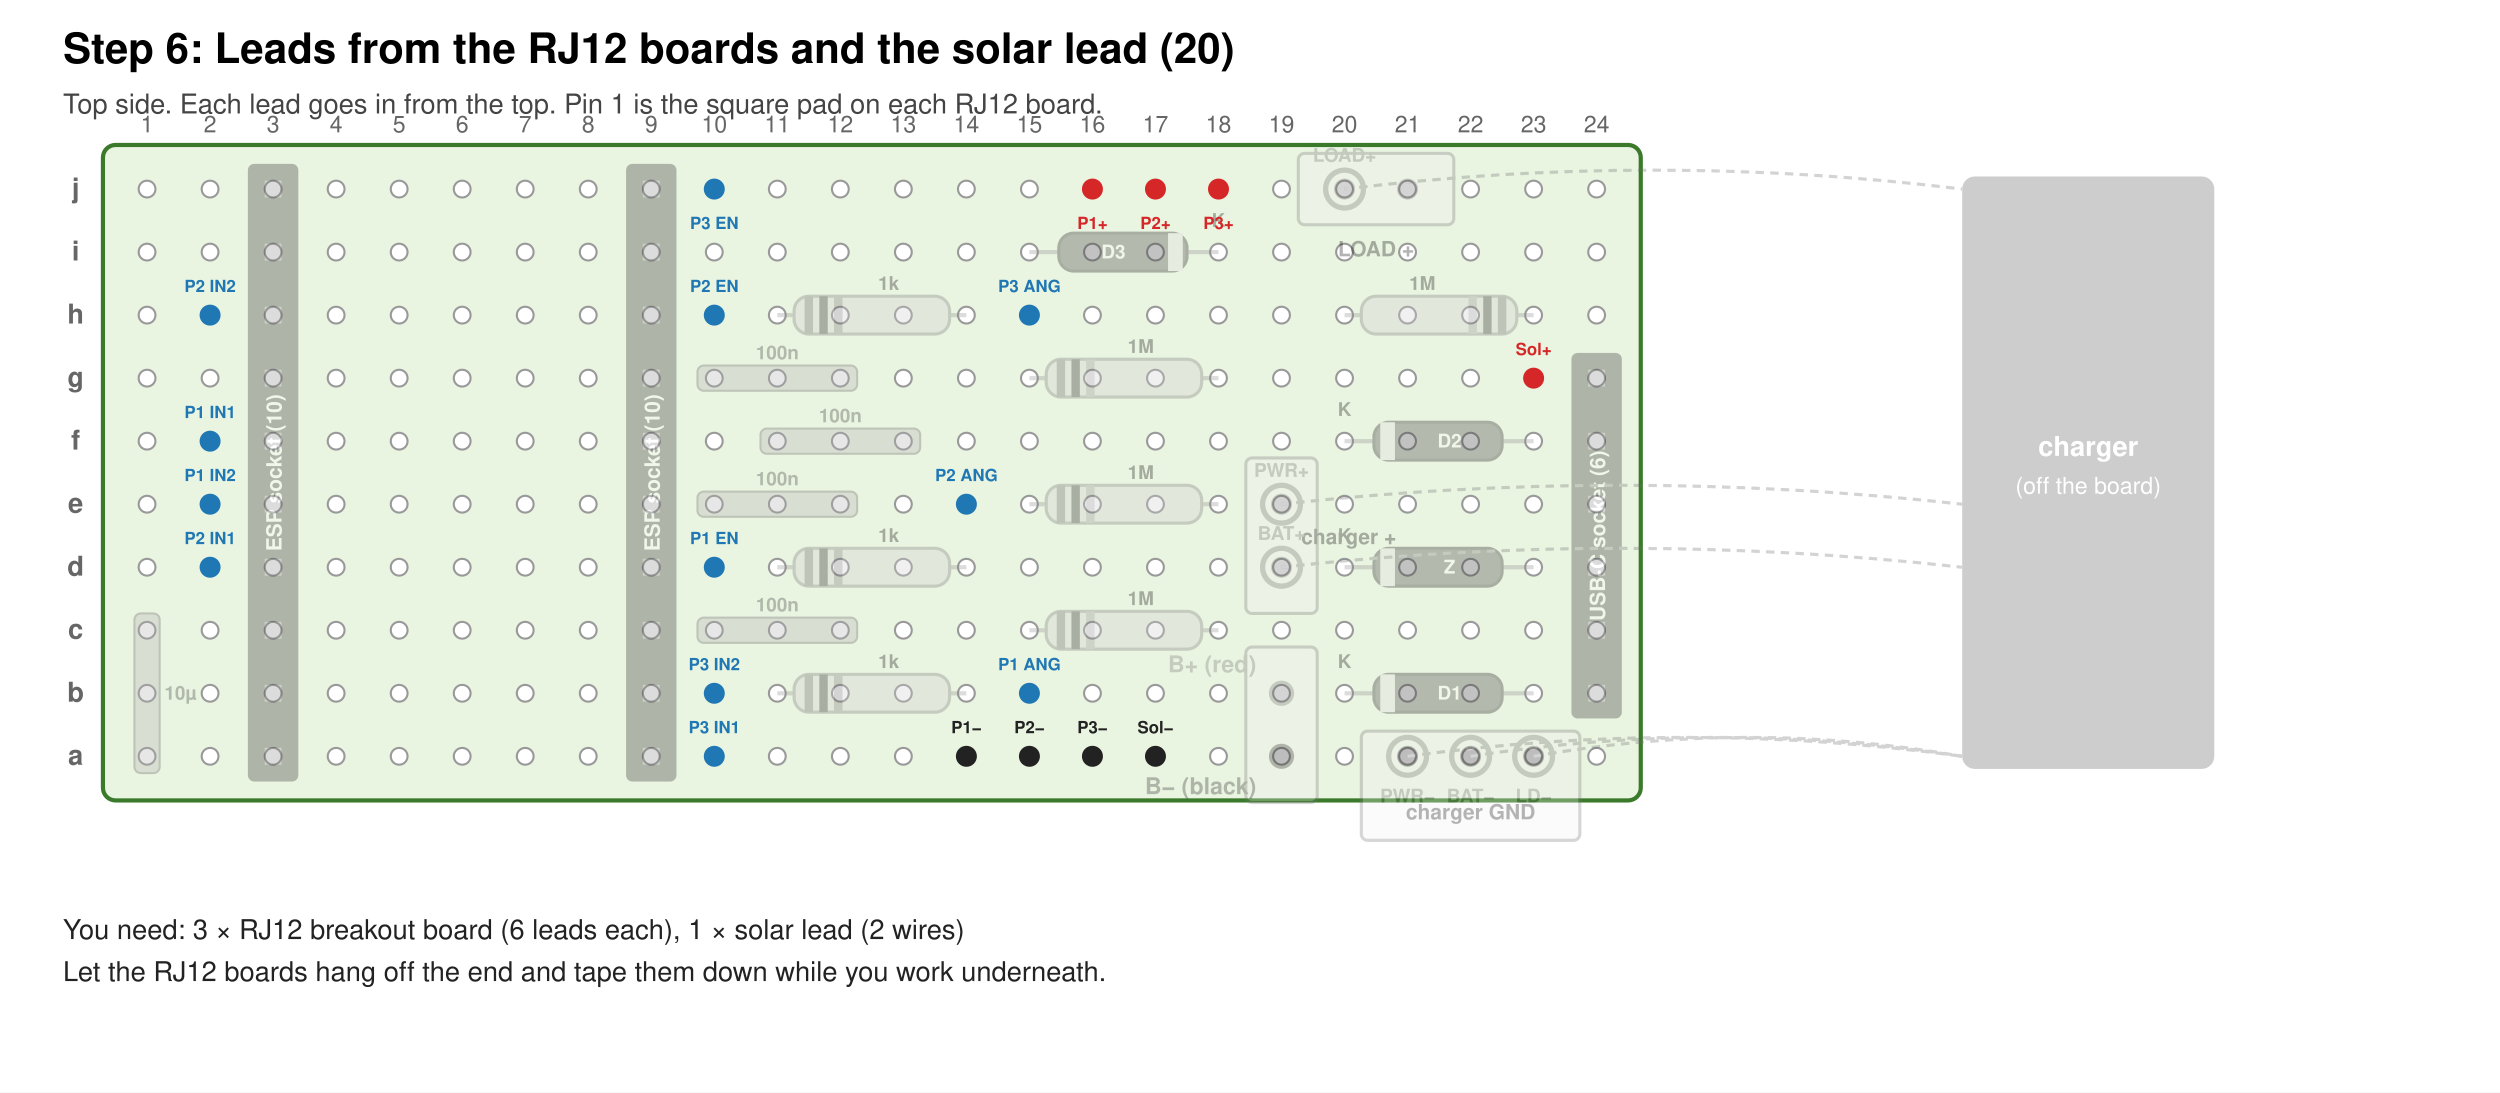
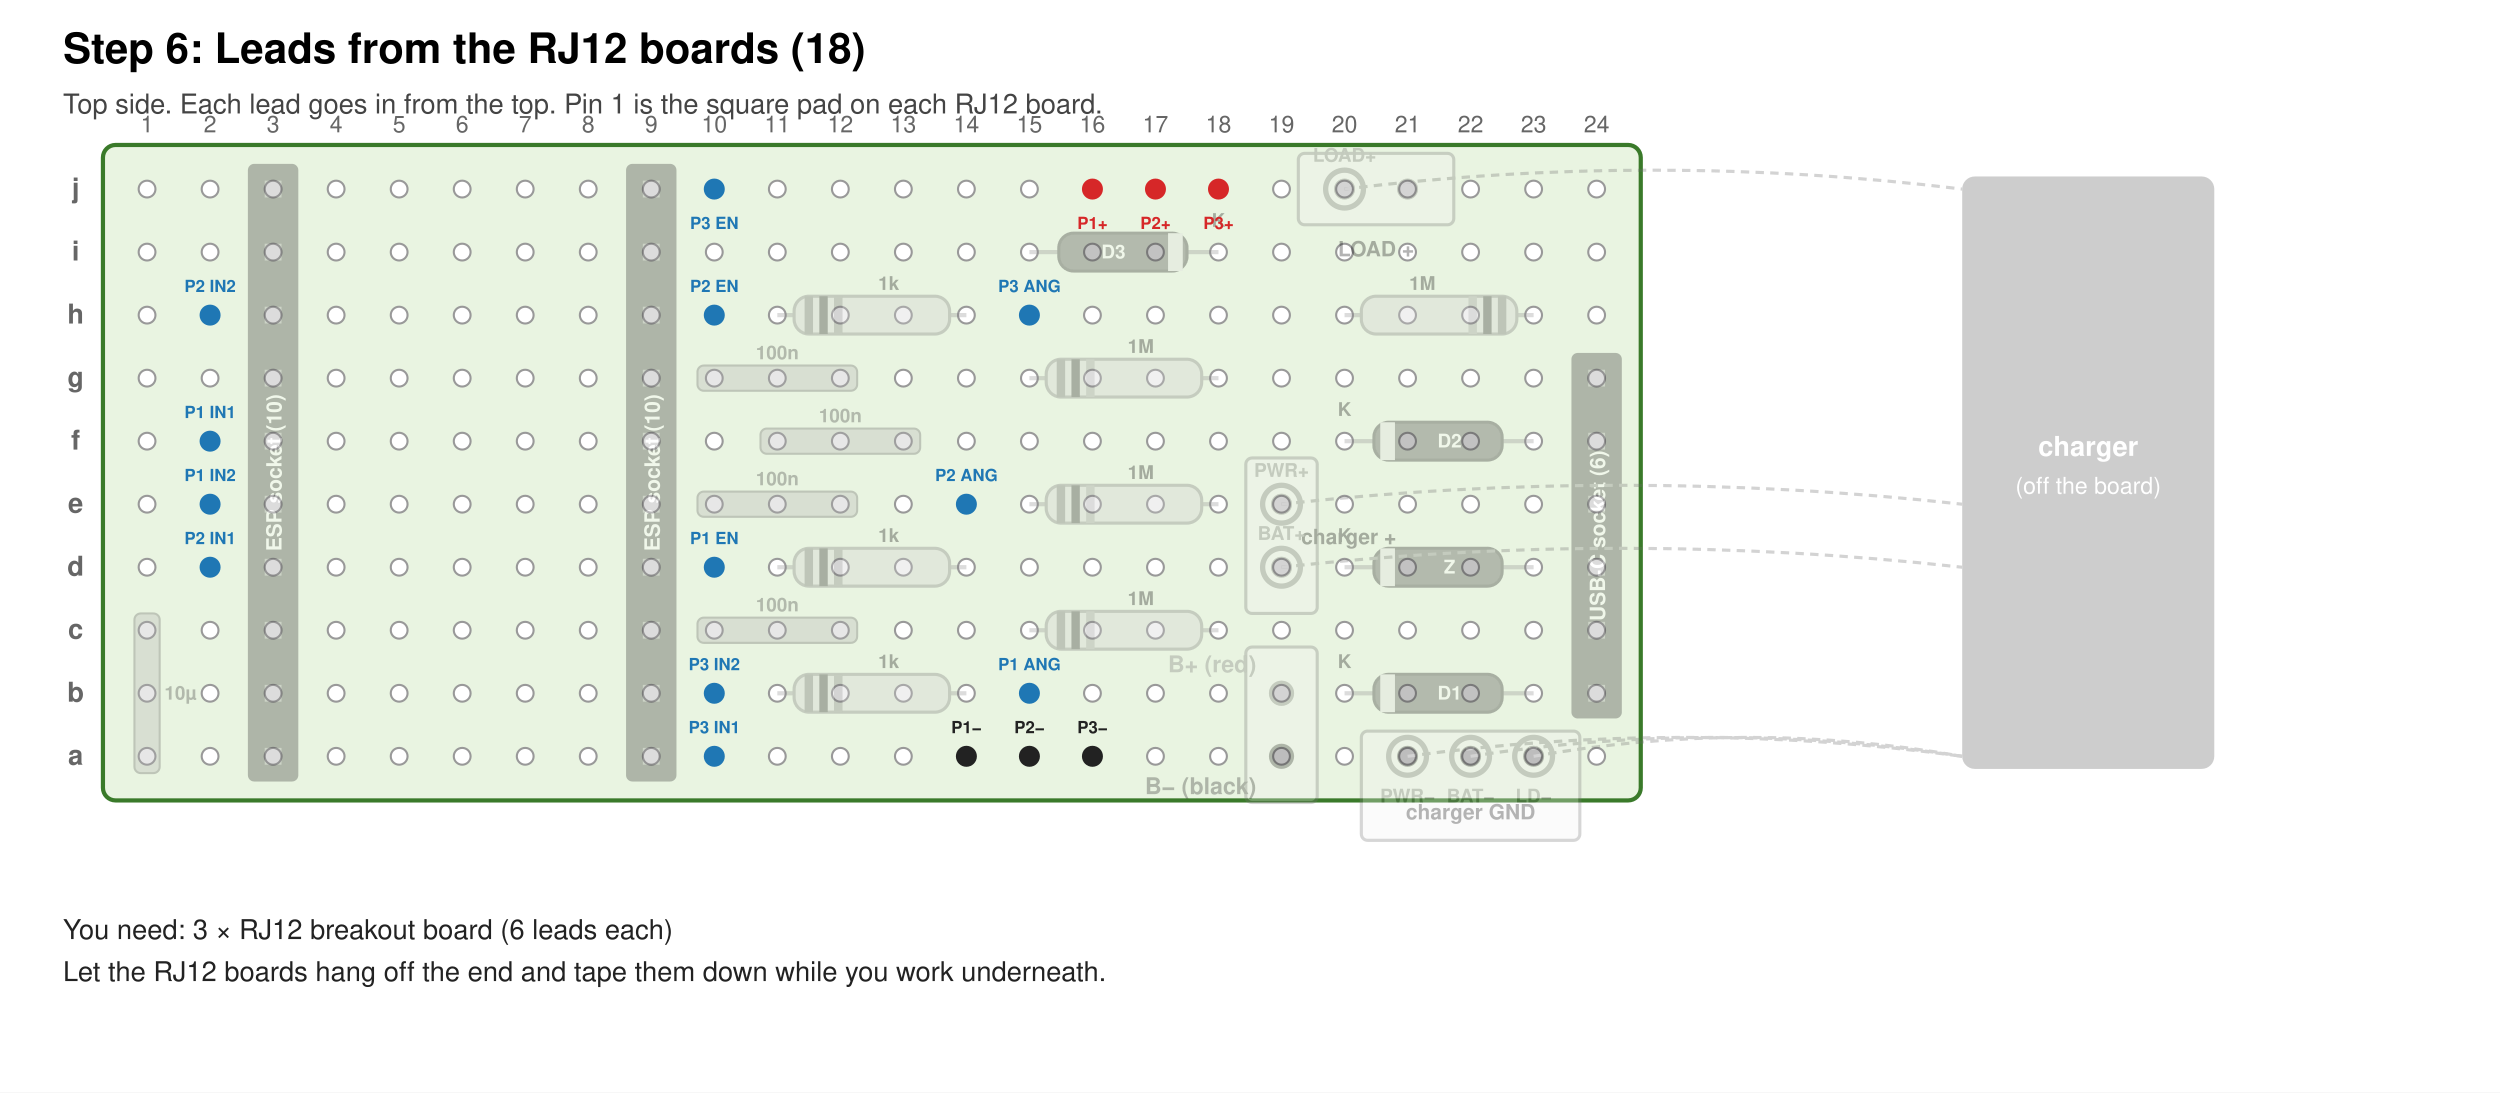
<svg xmlns="http://www.w3.org/2000/svg" width="1190" height="520" font-family="Helvetica,Arial">
  <defs>
    <filter id="mute">
      <feColorMatrix type="saturate" values="0" />
    </filter>
  </defs>
  <rect width="100%" height="100%" fill="#ffffff" />
-   <text x="30" y="30" font-size="20" font-weight="bold">Step 6: Leads from the RJ12 boards and the solar lead (20)</text>
+   <text x="30" y="30" font-size="20" font-weight="bold">Step 6: Leads from the RJ12 boards (18)</text>
  <text x="30" y="54" font-size="13" fill="#444">Top side. Each lead goes in from the top. Pin 1 is the square pad on each RJ12 board.</text>
  <rect x="49" y="69" width="732" height="312" rx="6" fill="#e9f4e1" stroke="#3a7a2a" stroke-width="2" />
  <text x="70" y="63" font-size="11" fill="#666" text-anchor="middle">1</text>
  <text x="100" y="63" font-size="11" fill="#666" text-anchor="middle">2</text>
  <text x="130" y="63" font-size="11" fill="#666" text-anchor="middle">3</text>
  <text x="160" y="63" font-size="11" fill="#666" text-anchor="middle">4</text>
  <text x="190" y="63" font-size="11" fill="#666" text-anchor="middle">5</text>
  <text x="220" y="63" font-size="11" fill="#666" text-anchor="middle">6</text>
  <text x="250" y="63" font-size="11" fill="#666" text-anchor="middle">7</text>
  <text x="280" y="63" font-size="11" fill="#666" text-anchor="middle">8</text>
  <text x="310" y="63" font-size="11" fill="#666" text-anchor="middle">9</text>
  <text x="340" y="63" font-size="11" fill="#666" text-anchor="middle">10</text>
  <text x="370" y="63" font-size="11" fill="#666" text-anchor="middle">11</text>
  <text x="400" y="63" font-size="11" fill="#666" text-anchor="middle">12</text>
  <text x="430" y="63" font-size="11" fill="#666" text-anchor="middle">13</text>
  <text x="460" y="63" font-size="11" fill="#666" text-anchor="middle">14</text>
  <text x="490" y="63" font-size="11" fill="#666" text-anchor="middle">15</text>
  <text x="520" y="63" font-size="11" fill="#666" text-anchor="middle">16</text>
  <text x="550" y="63" font-size="11" fill="#666" text-anchor="middle">17</text>
  <text x="580" y="63" font-size="11" fill="#666" text-anchor="middle">18</text>
  <text x="610" y="63" font-size="11" fill="#666" text-anchor="middle">19</text>
  <text x="640" y="63" font-size="11" fill="#666" text-anchor="middle">20</text>
  <text x="670" y="63" font-size="11" fill="#666" text-anchor="middle">21</text>
  <text x="700" y="63" font-size="11" fill="#666" text-anchor="middle">22</text>
  <text x="730" y="63" font-size="11" fill="#666" text-anchor="middle">23</text>
  <text x="760" y="63" font-size="11" fill="#666" text-anchor="middle">24</text>
  <text x="36" y="364" font-size="13" font-weight="bold" fill="#666" text-anchor="middle">a</text>
  <text x="36" y="334" font-size="13" font-weight="bold" fill="#666" text-anchor="middle">b</text>
  <text x="36" y="304" font-size="13" font-weight="bold" fill="#666" text-anchor="middle">c</text>
  <text x="36" y="274" font-size="13" font-weight="bold" fill="#666" text-anchor="middle">d</text>
  <text x="36" y="244" font-size="13" font-weight="bold" fill="#666" text-anchor="middle">e</text>
  <text x="36" y="214" font-size="13" font-weight="bold" fill="#666" text-anchor="middle">f</text>
  <text x="36" y="184" font-size="13" font-weight="bold" fill="#666" text-anchor="middle">g</text>
  <text x="36" y="154" font-size="13" font-weight="bold" fill="#666" text-anchor="middle">h</text>
  <text x="36" y="124" font-size="13" font-weight="bold" fill="#666" text-anchor="middle">i</text>
  <text x="36" y="94" font-size="13" font-weight="bold" fill="#666" text-anchor="middle">j</text>
  <circle cx="70" cy="360" r="4" fill="#fff" stroke="#999" />
  <circle cx="70" cy="330" r="4" fill="#fff" stroke="#999" />
  <circle cx="70" cy="300" r="4" fill="#fff" stroke="#999" />
  <circle cx="70" cy="270" r="4" fill="#fff" stroke="#999" />
  <circle cx="70" cy="240" r="4" fill="#fff" stroke="#999" />
  <circle cx="70" cy="210" r="4" fill="#fff" stroke="#999" />
  <circle cx="70" cy="180" r="4" fill="#fff" stroke="#999" />
  <circle cx="70" cy="150" r="4" fill="#fff" stroke="#999" />
  <circle cx="70" cy="120" r="4" fill="#fff" stroke="#999" />
  <circle cx="70" cy="90" r="4" fill="#fff" stroke="#999" />
  <circle cx="100" cy="360" r="4" fill="#fff" stroke="#999" />
  <circle cx="100" cy="330" r="4" fill="#fff" stroke="#999" />
  <circle cx="100" cy="300" r="4" fill="#fff" stroke="#999" />
  <circle cx="100" cy="270" r="4" fill="#fff" stroke="#999" />
  <circle cx="100" cy="240" r="4" fill="#fff" stroke="#999" />
  <circle cx="100" cy="210" r="4" fill="#fff" stroke="#999" />
  <circle cx="100" cy="180" r="4" fill="#fff" stroke="#999" />
  <circle cx="100" cy="150" r="4" fill="#fff" stroke="#999" />
  <circle cx="100" cy="120" r="4" fill="#fff" stroke="#999" />
  <circle cx="100" cy="90" r="4" fill="#fff" stroke="#999" />
  <circle cx="130" cy="360" r="4" fill="#fff" stroke="#999" />
  <circle cx="130" cy="330" r="4" fill="#fff" stroke="#999" />
  <circle cx="130" cy="300" r="4" fill="#fff" stroke="#999" />
  <circle cx="130" cy="270" r="4" fill="#fff" stroke="#999" />
  <circle cx="130" cy="240" r="4" fill="#fff" stroke="#999" />
  <circle cx="130" cy="210" r="4" fill="#fff" stroke="#999" />
  <circle cx="130" cy="180" r="4" fill="#fff" stroke="#999" />
  <circle cx="130" cy="150" r="4" fill="#fff" stroke="#999" />
  <circle cx="130" cy="120" r="4" fill="#fff" stroke="#999" />
  <circle cx="130" cy="90" r="4" fill="#fff" stroke="#999" />
  <circle cx="160" cy="360" r="4" fill="#fff" stroke="#999" />
  <circle cx="160" cy="330" r="4" fill="#fff" stroke="#999" />
  <circle cx="160" cy="300" r="4" fill="#fff" stroke="#999" />
  <circle cx="160" cy="270" r="4" fill="#fff" stroke="#999" />
  <circle cx="160" cy="240" r="4" fill="#fff" stroke="#999" />
  <circle cx="160" cy="210" r="4" fill="#fff" stroke="#999" />
  <circle cx="160" cy="180" r="4" fill="#fff" stroke="#999" />
  <circle cx="160" cy="150" r="4" fill="#fff" stroke="#999" />
  <circle cx="160" cy="120" r="4" fill="#fff" stroke="#999" />
  <circle cx="160" cy="90" r="4" fill="#fff" stroke="#999" />
  <circle cx="190" cy="360" r="4" fill="#fff" stroke="#999" />
  <circle cx="190" cy="330" r="4" fill="#fff" stroke="#999" />
  <circle cx="190" cy="300" r="4" fill="#fff" stroke="#999" />
  <circle cx="190" cy="270" r="4" fill="#fff" stroke="#999" />
  <circle cx="190" cy="240" r="4" fill="#fff" stroke="#999" />
  <circle cx="190" cy="210" r="4" fill="#fff" stroke="#999" />
  <circle cx="190" cy="180" r="4" fill="#fff" stroke="#999" />
  <circle cx="190" cy="150" r="4" fill="#fff" stroke="#999" />
  <circle cx="190" cy="120" r="4" fill="#fff" stroke="#999" />
  <circle cx="190" cy="90" r="4" fill="#fff" stroke="#999" />
  <circle cx="220" cy="360" r="4" fill="#fff" stroke="#999" />
  <circle cx="220" cy="330" r="4" fill="#fff" stroke="#999" />
  <circle cx="220" cy="300" r="4" fill="#fff" stroke="#999" />
  <circle cx="220" cy="270" r="4" fill="#fff" stroke="#999" />
  <circle cx="220" cy="240" r="4" fill="#fff" stroke="#999" />
  <circle cx="220" cy="210" r="4" fill="#fff" stroke="#999" />
  <circle cx="220" cy="180" r="4" fill="#fff" stroke="#999" />
  <circle cx="220" cy="150" r="4" fill="#fff" stroke="#999" />
  <circle cx="220" cy="120" r="4" fill="#fff" stroke="#999" />
  <circle cx="220" cy="90" r="4" fill="#fff" stroke="#999" />
  <circle cx="250" cy="360" r="4" fill="#fff" stroke="#999" />
  <circle cx="250" cy="330" r="4" fill="#fff" stroke="#999" />
  <circle cx="250" cy="300" r="4" fill="#fff" stroke="#999" />
  <circle cx="250" cy="270" r="4" fill="#fff" stroke="#999" />
  <circle cx="250" cy="240" r="4" fill="#fff" stroke="#999" />
  <circle cx="250" cy="210" r="4" fill="#fff" stroke="#999" />
  <circle cx="250" cy="180" r="4" fill="#fff" stroke="#999" />
  <circle cx="250" cy="150" r="4" fill="#fff" stroke="#999" />
  <circle cx="250" cy="120" r="4" fill="#fff" stroke="#999" />
  <circle cx="250" cy="90" r="4" fill="#fff" stroke="#999" />
  <circle cx="280" cy="360" r="4" fill="#fff" stroke="#999" />
  <circle cx="280" cy="330" r="4" fill="#fff" stroke="#999" />
  <circle cx="280" cy="300" r="4" fill="#fff" stroke="#999" />
  <circle cx="280" cy="270" r="4" fill="#fff" stroke="#999" />
  <circle cx="280" cy="240" r="4" fill="#fff" stroke="#999" />
  <circle cx="280" cy="210" r="4" fill="#fff" stroke="#999" />
  <circle cx="280" cy="180" r="4" fill="#fff" stroke="#999" />
  <circle cx="280" cy="150" r="4" fill="#fff" stroke="#999" />
  <circle cx="280" cy="120" r="4" fill="#fff" stroke="#999" />
  <circle cx="280" cy="90" r="4" fill="#fff" stroke="#999" />
  <circle cx="310" cy="360" r="4" fill="#fff" stroke="#999" />
  <circle cx="310" cy="330" r="4" fill="#fff" stroke="#999" />
  <circle cx="310" cy="300" r="4" fill="#fff" stroke="#999" />
  <circle cx="310" cy="270" r="4" fill="#fff" stroke="#999" />
  <circle cx="310" cy="240" r="4" fill="#fff" stroke="#999" />
  <circle cx="310" cy="210" r="4" fill="#fff" stroke="#999" />
  <circle cx="310" cy="180" r="4" fill="#fff" stroke="#999" />
  <circle cx="310" cy="150" r="4" fill="#fff" stroke="#999" />
  <circle cx="310" cy="120" r="4" fill="#fff" stroke="#999" />
  <circle cx="310" cy="90" r="4" fill="#fff" stroke="#999" />
  <circle cx="340" cy="360" r="4" fill="#fff" stroke="#999" />
  <circle cx="340" cy="330" r="4" fill="#fff" stroke="#999" />
  <circle cx="340" cy="300" r="4" fill="#fff" stroke="#999" />
  <circle cx="340" cy="270" r="4" fill="#fff" stroke="#999" />
  <circle cx="340" cy="240" r="4" fill="#fff" stroke="#999" />
  <circle cx="340" cy="210" r="4" fill="#fff" stroke="#999" />
  <circle cx="340" cy="180" r="4" fill="#fff" stroke="#999" />
  <circle cx="340" cy="150" r="4" fill="#fff" stroke="#999" />
  <circle cx="340" cy="120" r="4" fill="#fff" stroke="#999" />
  <circle cx="340" cy="90" r="4" fill="#fff" stroke="#999" />
  <circle cx="370" cy="360" r="4" fill="#fff" stroke="#999" />
  <circle cx="370" cy="330" r="4" fill="#fff" stroke="#999" />
  <circle cx="370" cy="300" r="4" fill="#fff" stroke="#999" />
  <circle cx="370" cy="270" r="4" fill="#fff" stroke="#999" />
  <circle cx="370" cy="240" r="4" fill="#fff" stroke="#999" />
  <circle cx="370" cy="210" r="4" fill="#fff" stroke="#999" />
  <circle cx="370" cy="180" r="4" fill="#fff" stroke="#999" />
  <circle cx="370" cy="150" r="4" fill="#fff" stroke="#999" />
  <circle cx="370" cy="120" r="4" fill="#fff" stroke="#999" />
  <circle cx="370" cy="90" r="4" fill="#fff" stroke="#999" />
  <circle cx="400" cy="360" r="4" fill="#fff" stroke="#999" />
  <circle cx="400" cy="330" r="4" fill="#fff" stroke="#999" />
  <circle cx="400" cy="300" r="4" fill="#fff" stroke="#999" />
  <circle cx="400" cy="270" r="4" fill="#fff" stroke="#999" />
  <circle cx="400" cy="240" r="4" fill="#fff" stroke="#999" />
  <circle cx="400" cy="210" r="4" fill="#fff" stroke="#999" />
  <circle cx="400" cy="180" r="4" fill="#fff" stroke="#999" />
  <circle cx="400" cy="150" r="4" fill="#fff" stroke="#999" />
  <circle cx="400" cy="120" r="4" fill="#fff" stroke="#999" />
  <circle cx="400" cy="90" r="4" fill="#fff" stroke="#999" />
  <circle cx="430" cy="360" r="4" fill="#fff" stroke="#999" />
  <circle cx="430" cy="330" r="4" fill="#fff" stroke="#999" />
  <circle cx="430" cy="300" r="4" fill="#fff" stroke="#999" />
  <circle cx="430" cy="270" r="4" fill="#fff" stroke="#999" />
  <circle cx="430" cy="240" r="4" fill="#fff" stroke="#999" />
  <circle cx="430" cy="210" r="4" fill="#fff" stroke="#999" />
  <circle cx="430" cy="180" r="4" fill="#fff" stroke="#999" />
  <circle cx="430" cy="150" r="4" fill="#fff" stroke="#999" />
  <circle cx="430" cy="120" r="4" fill="#fff" stroke="#999" />
  <circle cx="430" cy="90" r="4" fill="#fff" stroke="#999" />
  <circle cx="460" cy="360" r="4" fill="#fff" stroke="#999" />
  <circle cx="460" cy="330" r="4" fill="#fff" stroke="#999" />
  <circle cx="460" cy="300" r="4" fill="#fff" stroke="#999" />
  <circle cx="460" cy="270" r="4" fill="#fff" stroke="#999" />
  <circle cx="460" cy="240" r="4" fill="#fff" stroke="#999" />
  <circle cx="460" cy="210" r="4" fill="#fff" stroke="#999" />
  <circle cx="460" cy="180" r="4" fill="#fff" stroke="#999" />
  <circle cx="460" cy="150" r="4" fill="#fff" stroke="#999" />
  <circle cx="460" cy="120" r="4" fill="#fff" stroke="#999" />
  <circle cx="460" cy="90" r="4" fill="#fff" stroke="#999" />
  <circle cx="490" cy="360" r="4" fill="#fff" stroke="#999" />
  <circle cx="490" cy="330" r="4" fill="#fff" stroke="#999" />
  <circle cx="490" cy="300" r="4" fill="#fff" stroke="#999" />
  <circle cx="490" cy="270" r="4" fill="#fff" stroke="#999" />
  <circle cx="490" cy="240" r="4" fill="#fff" stroke="#999" />
  <circle cx="490" cy="210" r="4" fill="#fff" stroke="#999" />
  <circle cx="490" cy="180" r="4" fill="#fff" stroke="#999" />
  <circle cx="490" cy="150" r="4" fill="#fff" stroke="#999" />
  <circle cx="490" cy="120" r="4" fill="#fff" stroke="#999" />
  <circle cx="490" cy="90" r="4" fill="#fff" stroke="#999" />
  <circle cx="520" cy="360" r="4" fill="#fff" stroke="#999" />
  <circle cx="520" cy="330" r="4" fill="#fff" stroke="#999" />
  <circle cx="520" cy="300" r="4" fill="#fff" stroke="#999" />
  <circle cx="520" cy="270" r="4" fill="#fff" stroke="#999" />
  <circle cx="520" cy="240" r="4" fill="#fff" stroke="#999" />
  <circle cx="520" cy="210" r="4" fill="#fff" stroke="#999" />
  <circle cx="520" cy="180" r="4" fill="#fff" stroke="#999" />
  <circle cx="520" cy="150" r="4" fill="#fff" stroke="#999" />
  <circle cx="520" cy="120" r="4" fill="#fff" stroke="#999" />
  <circle cx="520" cy="90" r="4" fill="#fff" stroke="#999" />
  <circle cx="550" cy="360" r="4" fill="#fff" stroke="#999" />
  <circle cx="550" cy="330" r="4" fill="#fff" stroke="#999" />
  <circle cx="550" cy="300" r="4" fill="#fff" stroke="#999" />
  <circle cx="550" cy="270" r="4" fill="#fff" stroke="#999" />
  <circle cx="550" cy="240" r="4" fill="#fff" stroke="#999" />
  <circle cx="550" cy="210" r="4" fill="#fff" stroke="#999" />
  <circle cx="550" cy="180" r="4" fill="#fff" stroke="#999" />
  <circle cx="550" cy="150" r="4" fill="#fff" stroke="#999" />
  <circle cx="550" cy="120" r="4" fill="#fff" stroke="#999" />
  <circle cx="550" cy="90" r="4" fill="#fff" stroke="#999" />
  <circle cx="580" cy="360" r="4" fill="#fff" stroke="#999" />
  <circle cx="580" cy="330" r="4" fill="#fff" stroke="#999" />
  <circle cx="580" cy="300" r="4" fill="#fff" stroke="#999" />
  <circle cx="580" cy="270" r="4" fill="#fff" stroke="#999" />
  <circle cx="580" cy="240" r="4" fill="#fff" stroke="#999" />
  <circle cx="580" cy="210" r="4" fill="#fff" stroke="#999" />
  <circle cx="580" cy="180" r="4" fill="#fff" stroke="#999" />
  <circle cx="580" cy="150" r="4" fill="#fff" stroke="#999" />
  <circle cx="580" cy="120" r="4" fill="#fff" stroke="#999" />
  <circle cx="580" cy="90" r="4" fill="#fff" stroke="#999" />
  <circle cx="610" cy="360" r="4" fill="#fff" stroke="#999" />
  <circle cx="610" cy="330" r="4" fill="#fff" stroke="#999" />
  <circle cx="610" cy="300" r="4" fill="#fff" stroke="#999" />
  <circle cx="610" cy="270" r="4" fill="#fff" stroke="#999" />
  <circle cx="610" cy="240" r="4" fill="#fff" stroke="#999" />
  <circle cx="610" cy="210" r="4" fill="#fff" stroke="#999" />
  <circle cx="610" cy="180" r="4" fill="#fff" stroke="#999" />
  <circle cx="610" cy="150" r="4" fill="#fff" stroke="#999" />
  <circle cx="610" cy="120" r="4" fill="#fff" stroke="#999" />
  <circle cx="610" cy="90" r="4" fill="#fff" stroke="#999" />
  <circle cx="640" cy="360" r="4" fill="#fff" stroke="#999" />
  <circle cx="640" cy="330" r="4" fill="#fff" stroke="#999" />
  <circle cx="640" cy="300" r="4" fill="#fff" stroke="#999" />
  <circle cx="640" cy="270" r="4" fill="#fff" stroke="#999" />
  <circle cx="640" cy="240" r="4" fill="#fff" stroke="#999" />
  <circle cx="640" cy="210" r="4" fill="#fff" stroke="#999" />
  <circle cx="640" cy="180" r="4" fill="#fff" stroke="#999" />
  <circle cx="640" cy="150" r="4" fill="#fff" stroke="#999" />
  <circle cx="640" cy="120" r="4" fill="#fff" stroke="#999" />
  <circle cx="640" cy="90" r="4" fill="#fff" stroke="#999" />
  <circle cx="670" cy="360" r="4" fill="#fff" stroke="#999" />
  <circle cx="670" cy="330" r="4" fill="#fff" stroke="#999" />
  <circle cx="670" cy="300" r="4" fill="#fff" stroke="#999" />
  <circle cx="670" cy="270" r="4" fill="#fff" stroke="#999" />
  <circle cx="670" cy="240" r="4" fill="#fff" stroke="#999" />
  <circle cx="670" cy="210" r="4" fill="#fff" stroke="#999" />
  <circle cx="670" cy="180" r="4" fill="#fff" stroke="#999" />
  <circle cx="670" cy="150" r="4" fill="#fff" stroke="#999" />
  <circle cx="670" cy="120" r="4" fill="#fff" stroke="#999" />
  <circle cx="670" cy="90" r="4" fill="#fff" stroke="#999" />
  <circle cx="700" cy="360" r="4" fill="#fff" stroke="#999" />
  <circle cx="700" cy="330" r="4" fill="#fff" stroke="#999" />
  <circle cx="700" cy="300" r="4" fill="#fff" stroke="#999" />
  <circle cx="700" cy="270" r="4" fill="#fff" stroke="#999" />
  <circle cx="700" cy="240" r="4" fill="#fff" stroke="#999" />
  <circle cx="700" cy="210" r="4" fill="#fff" stroke="#999" />
  <circle cx="700" cy="180" r="4" fill="#fff" stroke="#999" />
  <circle cx="700" cy="150" r="4" fill="#fff" stroke="#999" />
  <circle cx="700" cy="120" r="4" fill="#fff" stroke="#999" />
  <circle cx="700" cy="90" r="4" fill="#fff" stroke="#999" />
  <circle cx="730" cy="360" r="4" fill="#fff" stroke="#999" />
  <circle cx="730" cy="330" r="4" fill="#fff" stroke="#999" />
  <circle cx="730" cy="300" r="4" fill="#fff" stroke="#999" />
  <circle cx="730" cy="270" r="4" fill="#fff" stroke="#999" />
  <circle cx="730" cy="240" r="4" fill="#fff" stroke="#999" />
  <circle cx="730" cy="210" r="4" fill="#fff" stroke="#999" />
  <circle cx="730" cy="180" r="4" fill="#fff" stroke="#999" />
  <circle cx="730" cy="150" r="4" fill="#fff" stroke="#999" />
  <circle cx="730" cy="120" r="4" fill="#fff" stroke="#999" />
  <circle cx="730" cy="90" r="4" fill="#fff" stroke="#999" />
  <circle cx="760" cy="360" r="4" fill="#fff" stroke="#999" />
  <circle cx="760" cy="330" r="4" fill="#fff" stroke="#999" />
  <circle cx="760" cy="300" r="4" fill="#fff" stroke="#999" />
  <circle cx="760" cy="270" r="4" fill="#fff" stroke="#999" />
  <circle cx="760" cy="240" r="4" fill="#fff" stroke="#999" />
  <circle cx="760" cy="210" r="4" fill="#fff" stroke="#999" />
  <circle cx="760" cy="180" r="4" fill="#fff" stroke="#999" />
  <circle cx="760" cy="150" r="4" fill="#fff" stroke="#999" />
  <circle cx="760" cy="120" r="4" fill="#fff" stroke="#999" />
  <circle cx="760" cy="90" r="4" fill="#fff" stroke="#999" />
  <g filter="url(#mute)" opacity="0.3">
    <line x1="730" y1="150" x2="640" y2="150" stroke="#888" stroke-width="2" />
    <rect x="648" y="141" width="74" height="18" rx="7" fill="#e8c88a" stroke="#8a6a2a" stroke-width="1.5" />
    <rect x="713" y="141" width="4" height="18" fill="#8b4513" />
    <rect x="706" y="141" width="4" height="18" fill="#111" />
    <rect x="699" y="141" width="4" height="18" fill="#2ca02c" />
    <text x="677" y="138" font-size="9" text-anchor="middle" font-weight="bold">1M</text>
    <line x1="490" y1="180" x2="580" y2="180" stroke="#888" stroke-width="2" />
    <rect x="498" y="171" width="74" height="18" rx="7" fill="#e8c88a" stroke="#8a6a2a" stroke-width="1.5" />
    <rect x="503" y="171" width="4" height="18" fill="#8b4513" />
    <rect x="510" y="171" width="4" height="18" fill="#111" />
    <rect x="517" y="171" width="4" height="18" fill="#2ca02c" />
    <text x="543" y="168" font-size="9" text-anchor="middle" font-weight="bold">1M</text>
    <line x1="490" y1="240" x2="580" y2="240" stroke="#888" stroke-width="2" />
    <rect x="498" y="231" width="74" height="18" rx="7" fill="#e8c88a" stroke="#8a6a2a" stroke-width="1.5" />
    <rect x="503" y="231" width="4" height="18" fill="#8b4513" />
    <rect x="510" y="231" width="4" height="18" fill="#111" />
    <rect x="517" y="231" width="4" height="18" fill="#2ca02c" />
    <text x="543" y="228" font-size="9" text-anchor="middle" font-weight="bold">1M</text>
    <line x1="490" y1="300" x2="580" y2="300" stroke="#888" stroke-width="2" />
    <rect x="498" y="291" width="74" height="18" rx="7" fill="#e8c88a" stroke="#8a6a2a" stroke-width="1.5" />
    <rect x="503" y="291" width="4" height="18" fill="#8b4513" />
    <rect x="510" y="291" width="4" height="18" fill="#111" />
    <rect x="517" y="291" width="4" height="18" fill="#2ca02c" />
    <text x="543" y="288" font-size="9" text-anchor="middle" font-weight="bold">1M</text>
    <line x1="370" y1="330" x2="460" y2="330" stroke="#888" stroke-width="2" />
    <rect x="378" y="321" width="74" height="18" rx="7" fill="#e8c88a" stroke="#8a6a2a" stroke-width="1.5" />
    <rect x="383" y="321" width="4" height="18" fill="#8b4513" />
    <rect x="390" y="321" width="4" height="18" fill="#111" />
    <rect x="397" y="321" width="4" height="18" fill="#d62728" />
    <text x="423" y="318" font-size="9" text-anchor="middle" font-weight="bold">1k</text>
    <line x1="370" y1="270" x2="460" y2="270" stroke="#888" stroke-width="2" />
    <rect x="378" y="261" width="74" height="18" rx="7" fill="#e8c88a" stroke="#8a6a2a" stroke-width="1.5" />
    <rect x="383" y="261" width="4" height="18" fill="#8b4513" />
    <rect x="390" y="261" width="4" height="18" fill="#111" />
    <rect x="397" y="261" width="4" height="18" fill="#d62728" />
    <text x="423" y="258" font-size="9" text-anchor="middle" font-weight="bold">1k</text>
    <line x1="370" y1="150" x2="460" y2="150" stroke="#888" stroke-width="2" />
    <rect x="378" y="141" width="74" height="18" rx="7" fill="#e8c88a" stroke="#8a6a2a" stroke-width="1.5" />
    <rect x="383" y="141" width="4" height="18" fill="#8b4513" />
    <rect x="390" y="141" width="4" height="18" fill="#111" />
    <rect x="397" y="141" width="4" height="18" fill="#d62728" />
    <text x="423" y="138" font-size="9" text-anchor="middle" font-weight="bold">1k</text>
    <line x1="490" y1="120" x2="580" y2="120" stroke="#888" stroke-width="2" />
    <rect x="504" y="111" width="61" height="18" rx="7" fill="#333" stroke="#111" stroke-width="1.5" />
    <rect x="556" y="111" width="7" height="18" fill="#ddd" />
    <text x="530" y="123" font-size="9" fill="#fff" text-anchor="middle" font-weight="bold">D3</text>
    <text x="580" y="108" font-size="9" fill="#000" text-anchor="middle" font-weight="bold">K</text>
    <line x1="730" y1="330" x2="640" y2="330" stroke="#888" stroke-width="2" />
    <rect x="654" y="321" width="61" height="18" rx="7" fill="#333" stroke="#111" stroke-width="1.5" />
    <rect x="657" y="321" width="7" height="18" fill="#ddd" />
    <text x="690" y="333" font-size="9" fill="#fff" text-anchor="middle" font-weight="bold">D1</text>
    <text x="640" y="318" font-size="9" fill="#000" text-anchor="middle" font-weight="bold">K</text>
    <line x1="730" y1="210" x2="640" y2="210" stroke="#888" stroke-width="2" />
    <rect x="654" y="201" width="61" height="18" rx="7" fill="#333" stroke="#111" stroke-width="1.5" />
    <rect x="657" y="201" width="7" height="18" fill="#ddd" />
    <text x="690" y="213" font-size="9" fill="#fff" text-anchor="middle" font-weight="bold">D2</text>
    <text x="640" y="198" font-size="9" fill="#000" text-anchor="middle" font-weight="bold">K</text>
    <line x1="730" y1="270" x2="640" y2="270" stroke="#888" stroke-width="2" />
    <rect x="654" y="261" width="61" height="18" rx="7" fill="#333" stroke="#111" stroke-width="1.5" />
    <rect x="657" y="261" width="7" height="18" fill="#ddd" />
    <text x="690" y="273" font-size="9" fill="#fff" text-anchor="middle" font-weight="bold">Z</text>
    <text x="640" y="258" font-size="9" fill="#000" text-anchor="middle" font-weight="bold">K</text>
    <rect x="64" y="292" width="12" height="76" rx="3" fill="#7fb2e5" stroke="#2a5a8a" />
    <text x="86" y="333" font-size="9" text-anchor="middle" fill="#0b2e55" font-weight="bold">10µ</text>
    <rect x="362" y="204" width="76" height="12" rx="3" fill="#7fb2e5" stroke="#2a5a8a" />
    <text x="400" y="201" font-size="9" text-anchor="middle" fill="#0b2e55" font-weight="bold">100n</text>
    <rect x="332" y="294" width="76" height="12" rx="3" fill="#7fb2e5" stroke="#2a5a8a" />
    <text x="370" y="291" font-size="9" text-anchor="middle" fill="#0b2e55" font-weight="bold">100n</text>
    <rect x="332" y="234" width="76" height="12" rx="3" fill="#7fb2e5" stroke="#2a5a8a" />
    <text x="370" y="231" font-size="9" text-anchor="middle" fill="#0b2e55" font-weight="bold">100n</text>
    <rect x="332" y="174" width="76" height="12" rx="3" fill="#7fb2e5" stroke="#2a5a8a" />
    <text x="370" y="171" font-size="9" text-anchor="middle" fill="#0b2e55" font-weight="bold">100n</text>
    <rect x="118" y="78" width="24" height="294" rx="3" fill="#222" />
    <rect x="126" y="356" width="8" height="8" fill="#888" />
    <rect x="126" y="326" width="8" height="8" fill="#888" />
    <rect x="126" y="296" width="8" height="8" fill="#888" />
    <rect x="126" y="266" width="8" height="8" fill="#888" />
    <rect x="126" y="236" width="8" height="8" fill="#888" />
    <rect x="126" y="206" width="8" height="8" fill="#888" />
    <rect x="126" y="176" width="8" height="8" fill="#888" />
    <rect x="126" y="146" width="8" height="8" fill="#888" />
    <rect x="126" y="116" width="8" height="8" fill="#888" />
    <rect x="126" y="86" width="8" height="8" fill="#888" />
    <text x="130" y="229" font-size="10" fill="#fff" text-anchor="middle" font-weight="bold" transform="rotate(-90 130 225)">ESP socket (10)</text>
    <rect x="298" y="78" width="24" height="294" rx="3" fill="#222" />
    <rect x="306" y="356" width="8" height="8" fill="#888" />
    <rect x="306" y="326" width="8" height="8" fill="#888" />
    <rect x="306" y="296" width="8" height="8" fill="#888" />
    <rect x="306" y="266" width="8" height="8" fill="#888" />
    <rect x="306" y="236" width="8" height="8" fill="#888" />
    <rect x="306" y="206" width="8" height="8" fill="#888" />
    <rect x="306" y="176" width="8" height="8" fill="#888" />
    <rect x="306" y="146" width="8" height="8" fill="#888" />
    <rect x="306" y="116" width="8" height="8" fill="#888" />
    <rect x="306" y="86" width="8" height="8" fill="#888" />
    <text x="310" y="229" font-size="10" fill="#fff" text-anchor="middle" font-weight="bold" transform="rotate(-90 310 225)">ESP socket (10)</text>
    <rect x="748" y="168" width="24" height="174" rx="3" fill="#222" />
    <rect x="756" y="326" width="8" height="8" fill="#888" />
    <rect x="756" y="296" width="8" height="8" fill="#888" />
    <rect x="756" y="266" width="8" height="8" fill="#888" />
    <rect x="756" y="236" width="8" height="8" fill="#888" />
    <rect x="756" y="206" width="8" height="8" fill="#888" />
    <rect x="756" y="176" width="8" height="8" fill="#888" />
    <text x="760" y="259" font-size="10" fill="#fff" text-anchor="middle" font-weight="bold" transform="rotate(-90 760 255)">USB-C socket (6)</text>
    <rect x="593" y="308" width="34" height="74" rx="3" fill="#f4f1e8" stroke="#777" stroke-width="1.5" />
    <circle cx="610" cy="360" r="5" fill="#222222" />
    <circle cx="610" cy="330" r="5" fill="#d62728" />
    <rect x="593" y="218" width="34" height="74" rx="3" fill="#f4f1e8" stroke="#777" stroke-width="1.5" />
    <circle cx="610" cy="270" r="5" fill="#d62728" />
    <circle cx="610" cy="240" r="5" fill="#d62728" />
    <text x="642" y="259" font-size="10" text-anchor="middle" font-weight="bold">charger +</text>
    <rect x="618" y="73" width="74" height="34" rx="3" fill="#f4f1e8" stroke="#777" stroke-width="1.5" />
    <circle cx="640" cy="90" r="5" fill="#d62728" />
    <circle cx="670" cy="90" r="5" fill="#d62728" />
    <text x="655" y="122" font-size="10" text-anchor="middle" font-weight="bold">LOAD +</text>
    <rect x="648" y="348" width="104" height="52" rx="3" fill="#f4f1e8" stroke="#777" stroke-width="1.5" />
    <circle cx="670" cy="360" r="5" fill="#222222" />
    <circle cx="700" cy="360" r="5" fill="#222222" />
    <circle cx="730" cy="360" r="5" fill="#222222" />
    <text x="700" y="390" font-size="10" text-anchor="middle" font-weight="bold">charger GND</text>
    <circle cx="610" cy="360" r="6" fill="#222" />
    <text x="598" y="378" font-size="11" fill="#222" text-anchor="end" font-weight="bold">B− (black)</text>
    <circle cx="610" cy="330" r="6" fill="#d62728" />
    <text x="598" y="320" font-size="11" fill="#d62728" text-anchor="end" font-weight="bold">B+ (red)</text>
    <rect x="934" y="84" width="120" height="282" rx="6" fill="#3b3b3b" opacity="0.85" />
    <text x="994" y="217" font-size="13" fill="#fff" text-anchor="middle" font-weight="bold">charger</text>
    <text x="994" y="235" font-size="11" fill="#fff" text-anchor="middle">(off the board)</text>
    <circle cx="610" cy="240" r="9" fill="none" stroke="#0a7a3a" stroke-width="2.5" />
    <path d="M610 240 Q772 222 934 240" fill="none" stroke="#0a7a3a" stroke-width="1.5" stroke-dasharray="4,3" />
    <text x="610" y="227" font-size="9" fill="#0a7a3a" text-anchor="middle" font-weight="bold">PWR+</text>
    <circle cx="670" cy="360" r="9" fill="none" stroke="#0a7a3a" stroke-width="2.5" />
    <path d="M670 360 Q802 342 934 360" fill="none" stroke="#0a7a3a" stroke-width="1.5" stroke-dasharray="4,3" />
    <text x="670" y="382" font-size="9" fill="#0a7a3a" text-anchor="middle" font-weight="bold">PWR−</text>
    <circle cx="610" cy="270" r="9" fill="none" stroke="#0a7a3a" stroke-width="2.5" />
    <path d="M610 270 Q772 252 934 270" fill="none" stroke="#0a7a3a" stroke-width="1.5" stroke-dasharray="4,3" />
    <text x="610" y="257" font-size="9" fill="#0a7a3a" text-anchor="middle" font-weight="bold">BAT+</text>
    <circle cx="700" cy="360" r="9" fill="none" stroke="#0a7a3a" stroke-width="2.5" />
    <path d="M700 360 Q817 342 934 360" fill="none" stroke="#0a7a3a" stroke-width="1.5" stroke-dasharray="4,3" />
    <text x="700" y="382" font-size="9" fill="#0a7a3a" text-anchor="middle" font-weight="bold">BAT−</text>
    <circle cx="640" cy="90" r="9" fill="none" stroke="#0a7a3a" stroke-width="2.5" />
    <path d="M640 90 Q787 72 934 90" fill="none" stroke="#0a7a3a" stroke-width="1.5" stroke-dasharray="4,3" />
    <text x="640" y="77" font-size="9" fill="#0a7a3a" text-anchor="middle" font-weight="bold">LOAD+</text>
    <circle cx="730" cy="360" r="9" fill="none" stroke="#0a7a3a" stroke-width="2.5" />
    <path d="M730 360 Q832 342 934 360" fill="none" stroke="#0a7a3a" stroke-width="1.5" stroke-dasharray="4,3" />
    <text x="730" y="382" font-size="9" fill="#0a7a3a" text-anchor="middle" font-weight="bold">LD−</text>
  </g>
  <circle cx="340" cy="360" r="5" fill="#1f77b4" />
  <text x="340" y="349" font-size="8" fill="#1f77b4" text-anchor="middle" font-weight="bold">P3 IN1</text>
  <circle cx="340" cy="330" r="5" fill="#1f77b4" />
  <text x="340" y="319" font-size="8" fill="#1f77b4" text-anchor="middle" font-weight="bold">P3 IN2</text>
  <circle cx="100" cy="210" r="5" fill="#1f77b4" />
  <text x="100" y="199" font-size="8" fill="#1f77b4" text-anchor="middle" font-weight="bold">P1 IN1</text>
  <circle cx="100" cy="240" r="5" fill="#1f77b4" />
  <text x="100" y="229" font-size="8" fill="#1f77b4" text-anchor="middle" font-weight="bold">P1 IN2</text>
  <circle cx="100" cy="270" r="5" fill="#1f77b4" />
  <text x="100" y="259" font-size="8" fill="#1f77b4" text-anchor="middle" font-weight="bold">P2 IN1</text>
  <circle cx="100" cy="150" r="5" fill="#1f77b4" />
  <text x="100" y="139" font-size="8" fill="#1f77b4" text-anchor="middle" font-weight="bold">P2 IN2</text>
  <circle cx="340" cy="270" r="5" fill="#1f77b4" />
  <text x="340" y="259" font-size="8" fill="#1f77b4" text-anchor="middle" font-weight="bold">P1 EN</text>
  <circle cx="340" cy="150" r="5" fill="#1f77b4" />
  <text x="340" y="139" font-size="8" fill="#1f77b4" text-anchor="middle" font-weight="bold">P2 EN</text>
  <circle cx="340" cy="90" r="5" fill="#1f77b4" />
  <text x="340" y="109" font-size="8" fill="#1f77b4" text-anchor="middle" font-weight="bold">P3 EN</text>
  <circle cx="490" cy="330" r="5" fill="#1f77b4" />
  <text x="490" y="319" font-size="8" fill="#1f77b4" text-anchor="middle" font-weight="bold">P1 ANG</text>
  <circle cx="460" cy="240" r="5" fill="#1f77b4" />
  <text x="460" y="229" font-size="8" fill="#1f77b4" text-anchor="middle" font-weight="bold">P2 ANG</text>
  <circle cx="490" cy="150" r="5" fill="#1f77b4" />
  <text x="490" y="139" font-size="8" fill="#1f77b4" text-anchor="middle" font-weight="bold">P3 ANG</text>
  <circle cx="520" cy="90" r="5" fill="#d62728" />
  <text x="520" y="109" font-size="8" fill="#d62728" text-anchor="middle" font-weight="bold">P1+</text>
  <circle cx="550" cy="90" r="5" fill="#d62728" />
  <text x="550" y="109" font-size="8" fill="#d62728" text-anchor="middle" font-weight="bold">P2+</text>
  <circle cx="580" cy="90" r="5" fill="#d62728" />
  <text x="580" y="109" font-size="8" fill="#d62728" text-anchor="middle" font-weight="bold">P3+</text>
  <circle cx="460" cy="360" r="5" fill="#222222" />
  <text x="460" y="349" font-size="8" fill="#222222" text-anchor="middle" font-weight="bold">P1−</text>
  <circle cx="490" cy="360" r="5" fill="#222222" />
  <text x="490" y="349" font-size="8" fill="#222222" text-anchor="middle" font-weight="bold">P2−</text>
  <circle cx="520" cy="360" r="5" fill="#222222" />
  <text x="520" y="349" font-size="8" fill="#222222" text-anchor="middle" font-weight="bold">P3−</text>
-   <circle cx="730" cy="180" r="5" fill="#d62728" />
-   <text x="730" y="169" font-size="8" fill="#d62728" text-anchor="middle" font-weight="bold">Sol+</text>
-   <circle cx="550" cy="360" r="5" fill="#222222" />
-   <text x="550" y="349" font-size="8" fill="#222222" text-anchor="middle" font-weight="bold">Sol−</text>
-   <text x="30" y="447" font-size="13" fill="#222">You need: 3 × RJ12 breakout board (6 leads each), 1 × solar lead (2 wires)</text>
+   <text x="30" y="447" font-size="13" fill="#222">You need: 3 × RJ12 breakout board (6 leads each)</text>
  <text x="30" y="467" font-size="13" fill="#222">Let the RJ12 boards hang off the end and tape them down while you work underneath.</text>
</svg>
